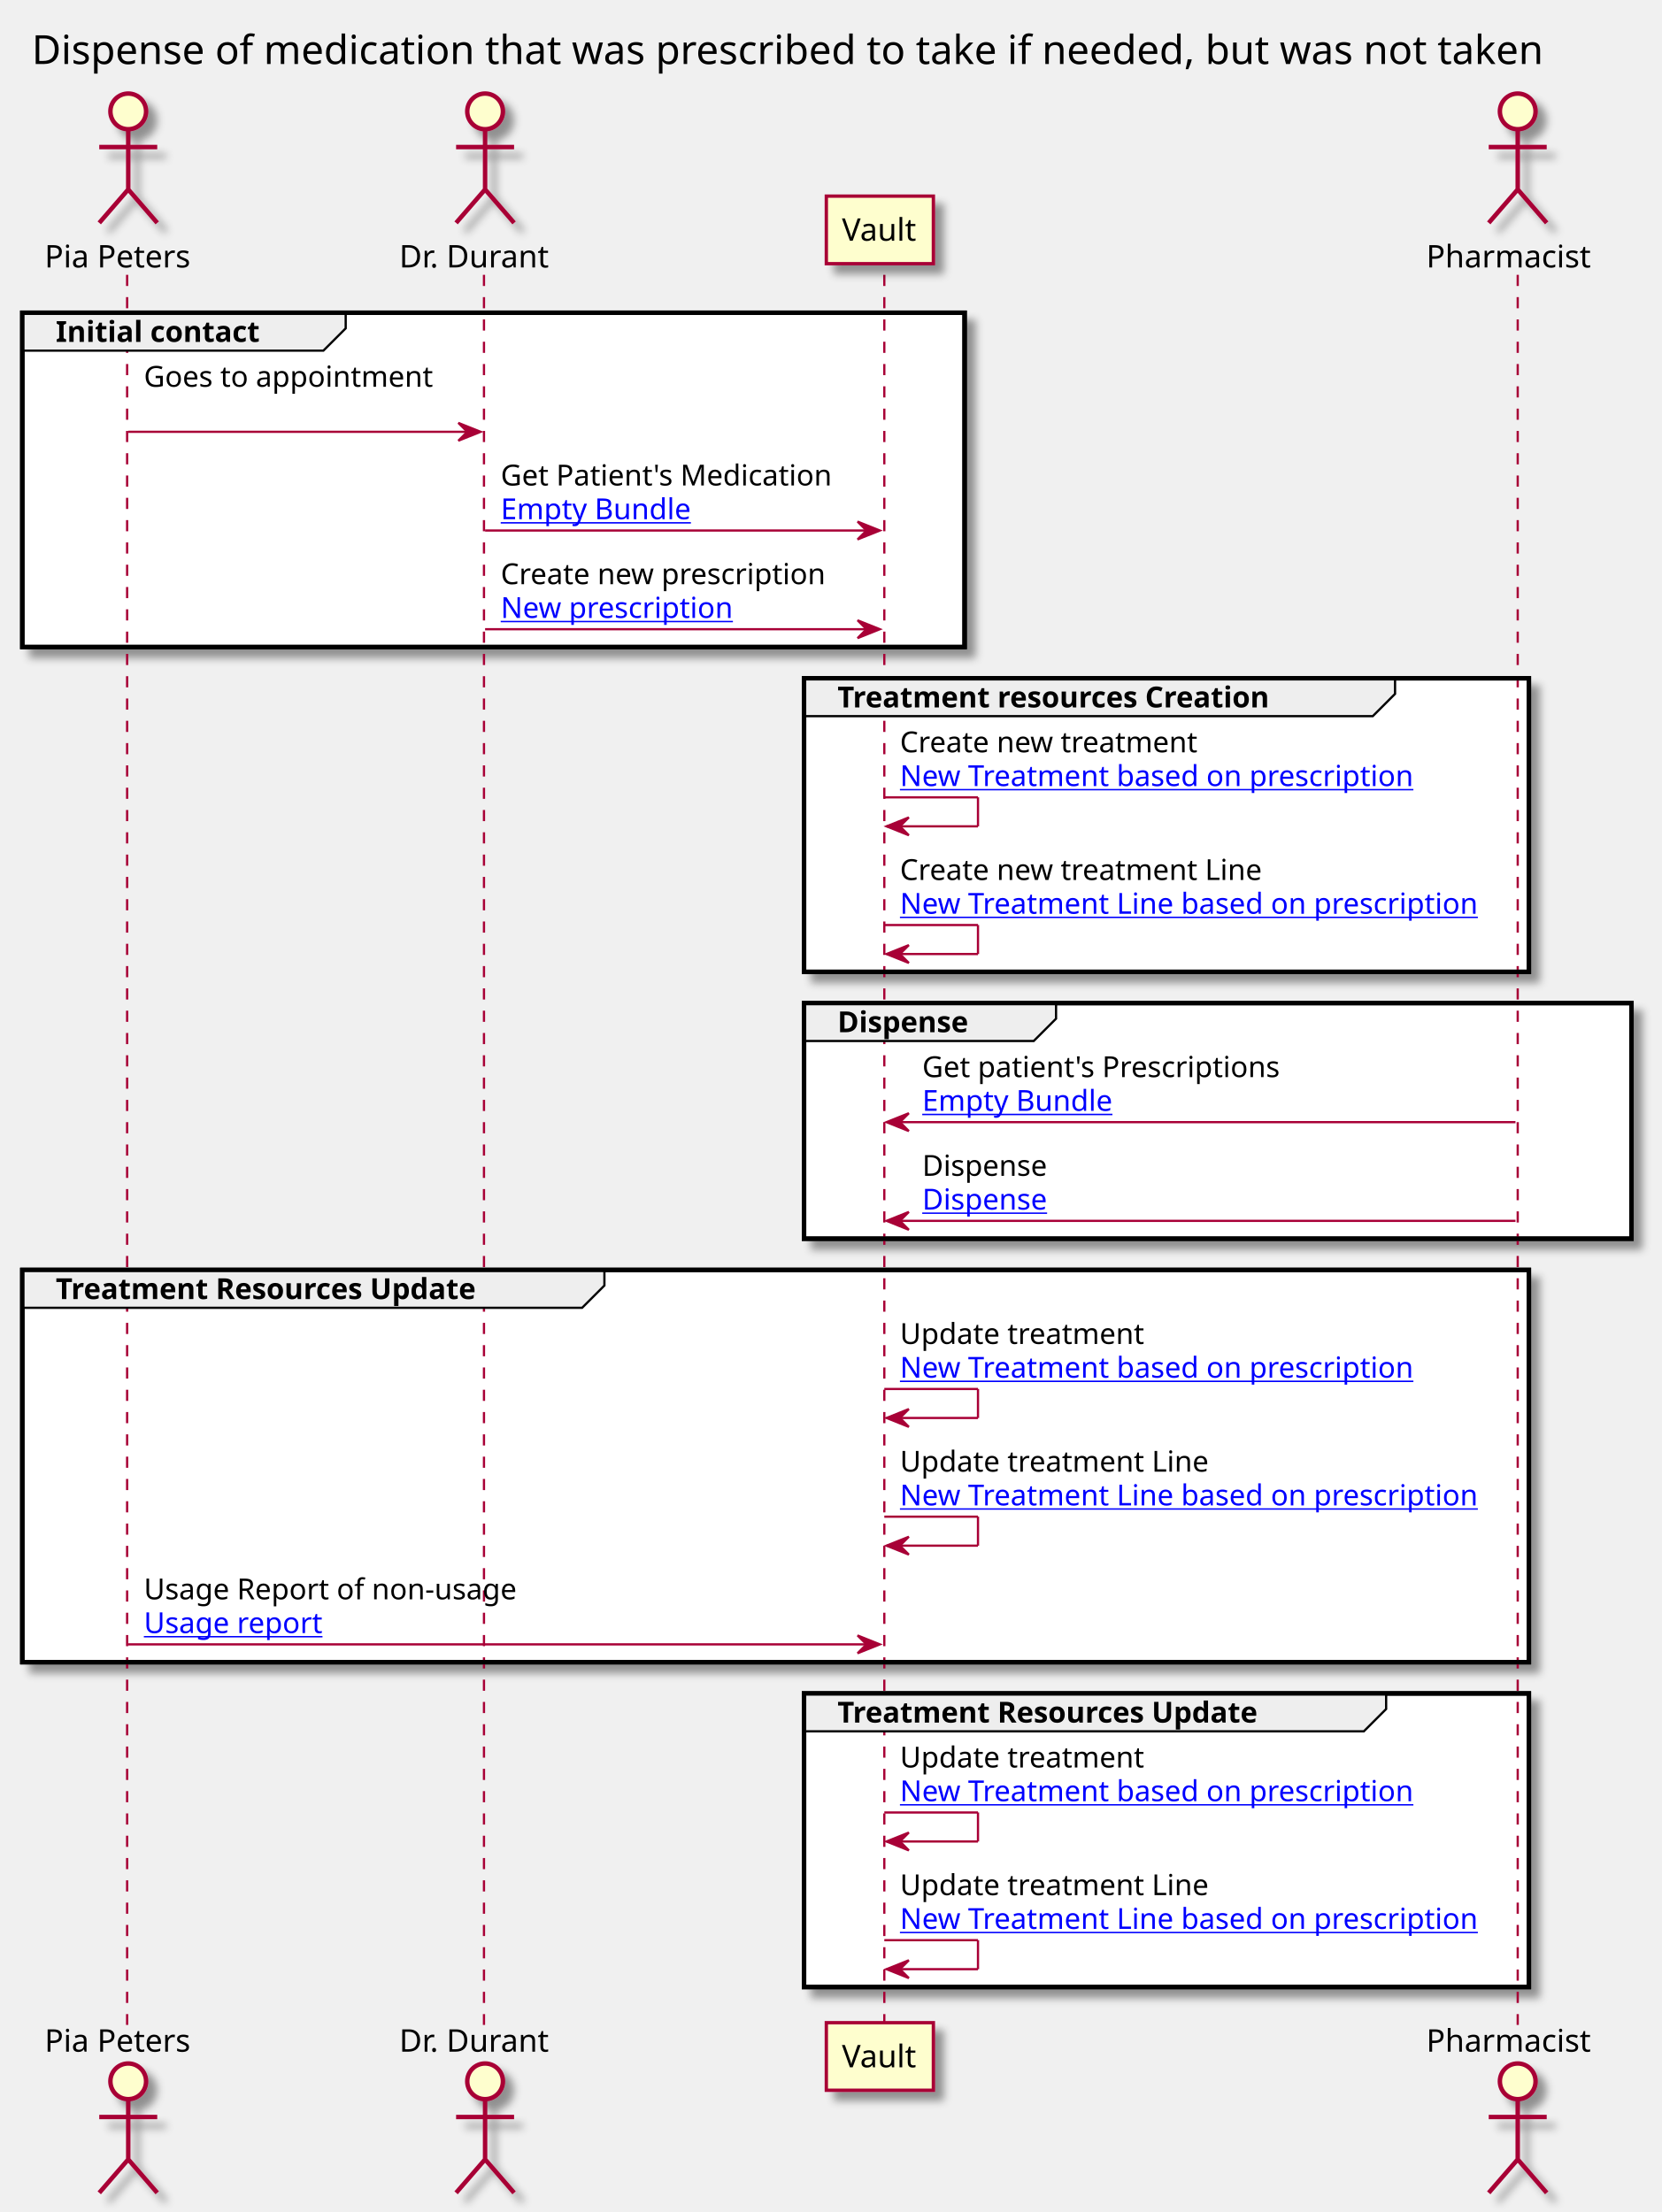
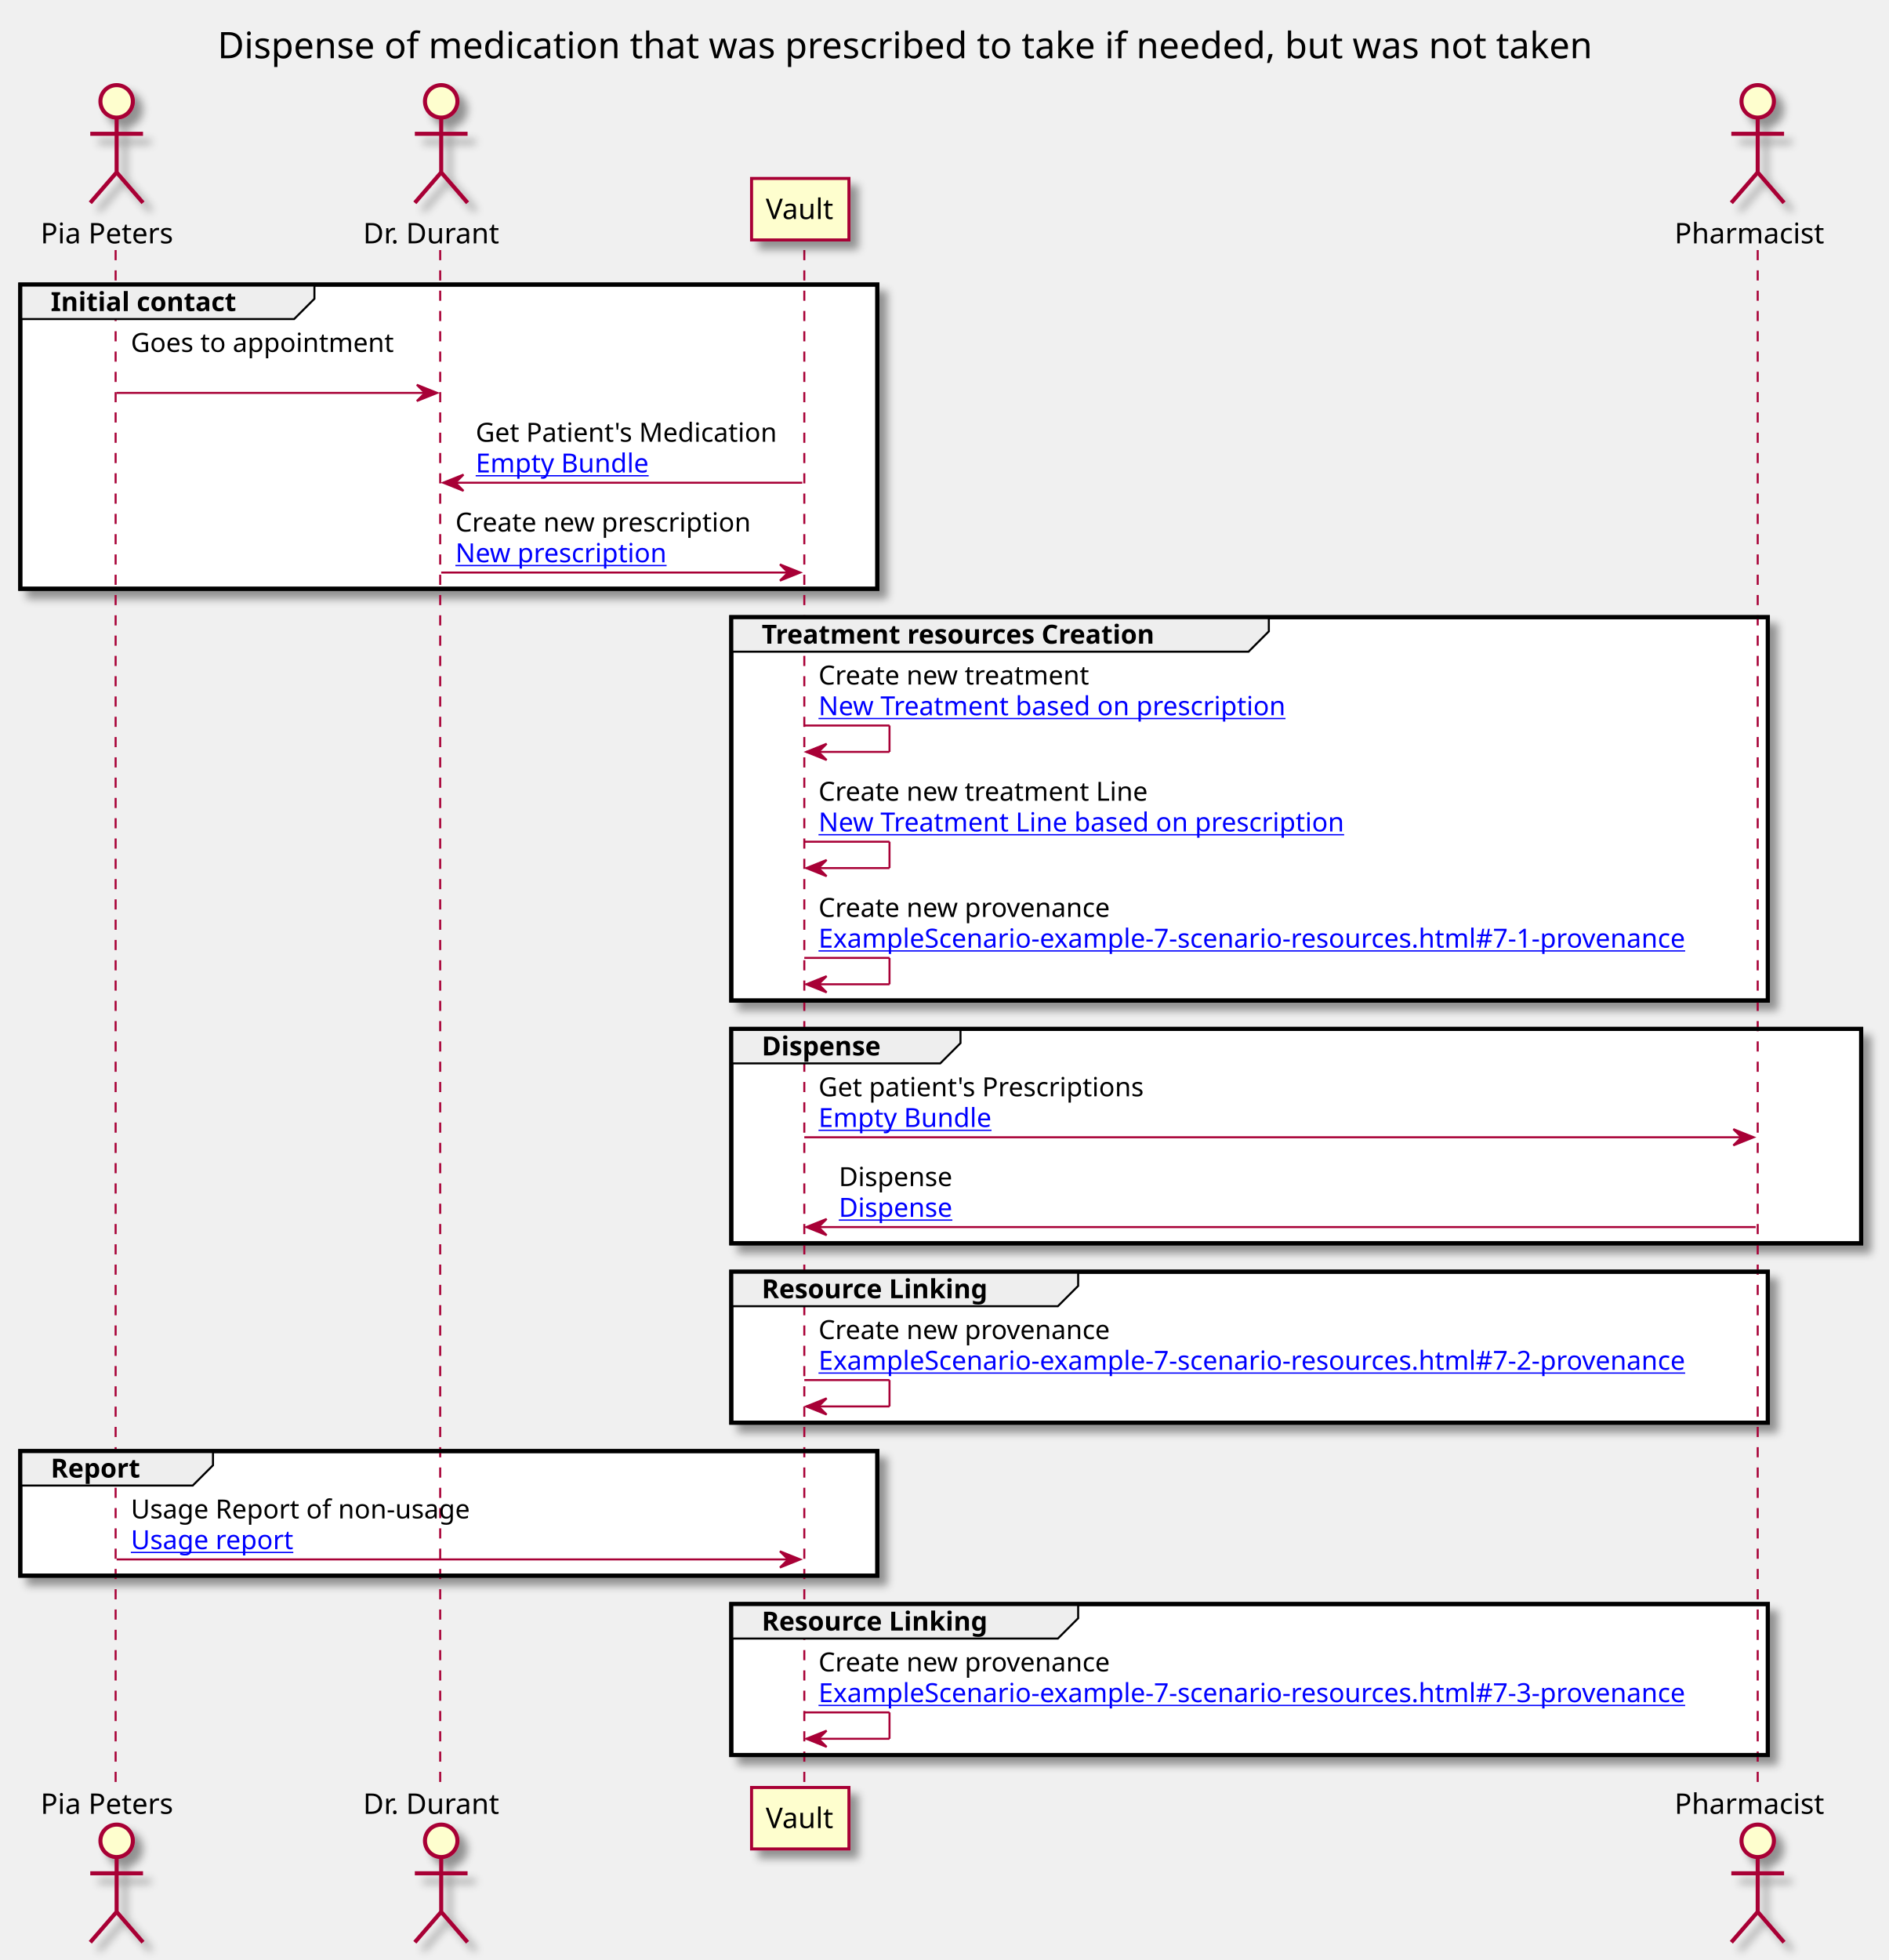
- <svg xmlns="http://www.w3.org/2000/svg" xmlns:xlink="http://www.w3.org/1999/xlink" contentScriptType="application/ecmascript" contentStyleType="text/css" height="992px" preserveAspectRatio="none" style="width:745px;height:992px;background:#FFFFFF;" version="1.1" viewBox="0 0 745 992" width="745px" zoomAndPan="magnify">
+ <svg xmlns="http://www.w3.org/2000/svg" xmlns:xlink="http://www.w3.org/1999/xlink" contentScriptType="application/ecmascript" contentStyleType="text/css" height="966px" preserveAspectRatio="none" style="width:931px;height:966px;background:#FFFFFF;" version="1.1" viewBox="0 0 931 966" width="931px" zoomAndPan="magnify">
  <defs>
-     <filter height="300%" id="fqfwyk6ya2kio" width="300%" x="-1" y="-1">
+     <filter height="300%" id="f4in3xdepnpcf" width="300%" x="-1" y="-1">
      <feGaussianBlur result="blurOut" stdDeviation="2.0" />
      <feColorMatrix in="blurOut" result="blurOut2" type="matrix" values="0 0 0 0 0 0 0 0 0 0 0 0 0 0 0 0 0 0 .4 0" />
      <feOffset dx="4.0" dy="4.0" in="blurOut2" result="blurOut3" />
      <feBlend in="SourceGraphic" in2="blurOut3" mode="normal" />
    </filter>
  </defs>
  <g>
-     <text fill="#000000" font-family="sans-serif" font-size="18" lengthAdjust="spacing" textLength="713" x="14.25" y="28.708">Dispense of medication that was prescribed to take if needed, but was not taken</text>
-     <rect fill="#FFFFFF" filter="url(#fqfwyk6ya2kio)" height="149.93" style="stroke:#000000;stroke-width:2.0;" width="422.5" x="10" y="140.25" />
-     <rect fill="#FFFFFF" filter="url(#fqfwyk6ya2kio)" height="131.664" style="stroke:#000000;stroke-width:2.0;" width="325" x="360.5" y="304.18" />
-     <rect fill="#FFFFFF" filter="url(#fqfwyk6ya2kio)" height="105.664" style="stroke:#000000;stroke-width:2.0;" width="371" x="360.5" y="449.844" />
-     <rect fill="#FFFFFF" filter="url(#fqfwyk6ya2kio)" height="175.93" style="stroke:#000000;stroke-width:2.0;" width="675.5" x="10" y="569.508" />
-     <rect fill="#FFFFFF" filter="url(#fqfwyk6ya2kio)" height="131.664" style="stroke:#000000;stroke-width:2.0;" width="325" x="360.5" y="759.438" />
-     <line style="stroke:#A80036;stroke-width:1.0;stroke-dasharray:5.0,5.0;" x1="57" x2="57" y1="123.25" y2="908.102" />
-     <line style="stroke:#A80036;stroke-width:1.0;stroke-dasharray:5.0,5.0;" x1="217" x2="217" y1="123.25" y2="908.102" />
-     <line style="stroke:#A80036;stroke-width:1.0;stroke-dasharray:5.0,5.0;" x1="396.5" x2="396.5" y1="123.25" y2="908.102" />
-     <line style="stroke:#A80036;stroke-width:1.0;stroke-dasharray:5.0,5.0;" x1="680.5" x2="680.5" y1="123.25" y2="908.102" />
+     <text fill="#000000" font-family="sans-serif" font-size="18" lengthAdjust="spacing" textLength="713" x="107.25" y="28.708">Dispense of medication that was prescribed to take if needed, but was not taken</text>
+     <rect fill="#FFFFFF" filter="url(#f4in3xdepnpcf)" height="149.93" style="stroke:#000000;stroke-width:2.0;" width="422.5" x="10" y="140.25" />
+     <rect fill="#FFFFFF" filter="url(#f4in3xdepnpcf)" height="188.93" style="stroke:#000000;stroke-width:2.0;" width="511" x="360.5" y="304.18" />
+     <rect fill="#FFFFFF" filter="url(#f4in3xdepnpcf)" height="105.664" style="stroke:#000000;stroke-width:2.0;" width="557" x="360.5" y="507.109" />
+     <rect fill="#FFFFFF" filter="url(#f4in3xdepnpcf)" height="74.398" style="stroke:#000000;stroke-width:2.0;" width="511" x="360.5" y="626.773" />
+     <rect fill="#FFFFFF" filter="url(#f4in3xdepnpcf)" height="61.398" style="stroke:#000000;stroke-width:2.0;" width="422.5" x="10" y="715.172" />
+     <rect fill="#FFFFFF" filter="url(#f4in3xdepnpcf)" height="74.398" style="stroke:#000000;stroke-width:2.0;" width="511" x="360.5" y="790.57" />
+     <line style="stroke:#A80036;stroke-width:1.0;stroke-dasharray:5.0,5.0;" x1="57" x2="57" y1="123.25" y2="881.969" />
+     <line style="stroke:#A80036;stroke-width:1.0;stroke-dasharray:5.0,5.0;" x1="217" x2="217" y1="123.25" y2="881.969" />
+     <line style="stroke:#A80036;stroke-width:1.0;stroke-dasharray:5.0,5.0;" x1="396.5" x2="396.5" y1="123.25" y2="881.969" />
+     <line style="stroke:#A80036;stroke-width:1.0;stroke-dasharray:5.0,5.0;" x1="866.5" x2="866.5" y1="123.25" y2="881.969" />
    <text fill="#000000" font-family="sans-serif" font-size="14" lengthAdjust="spacing" textLength="69" x="20" y="119.948">Pia Peters</text>
-     <ellipse cx="57.5" cy="49.953" fill="#FEFECE" filter="url(#fqfwyk6ya2kio)" rx="8" ry="8" style="stroke:#A80036;stroke-width:2.0;" />
-     <path d="M57.5,57.953 L57.5,84.953 M44.5,65.953 L70.5,65.953 M57.5,84.953 L44.5,99.953 M57.5,84.953 L70.5,99.953 " fill="none" filter="url(#fqfwyk6ya2kio)" style="stroke:#A80036;stroke-width:2.0;" />
-     <text fill="#000000" font-family="sans-serif" font-size="14" lengthAdjust="spacing" textLength="69" x="20" y="920.097">Pia Peters</text>
-     <ellipse cx="57.5" cy="933.398" fill="#FEFECE" filter="url(#fqfwyk6ya2kio)" rx="8" ry="8" style="stroke:#A80036;stroke-width:2.0;" />
-     <path d="M57.5,941.398 L57.5,968.398 M44.5,949.398 L70.5,949.398 M57.5,968.398 L44.5,983.398 M57.5,968.398 L70.5,983.398 " fill="none" filter="url(#fqfwyk6ya2kio)" style="stroke:#A80036;stroke-width:2.0;" />
+     <ellipse cx="57.5" cy="49.953" fill="#FEFECE" filter="url(#f4in3xdepnpcf)" rx="8" ry="8" style="stroke:#A80036;stroke-width:2.0;" />
+     <path d="M57.5,57.953 L57.5,84.953 M44.5,65.953 L70.5,65.953 M57.5,84.953 L44.5,99.953 M57.5,84.953 L70.5,99.953 " fill="none" filter="url(#f4in3xdepnpcf)" style="stroke:#A80036;stroke-width:2.0;" />
+     <text fill="#000000" font-family="sans-serif" font-size="14" lengthAdjust="spacing" textLength="69" x="20" y="893.964">Pia Peters</text>
+     <ellipse cx="57.5" cy="907.266" fill="#FEFECE" filter="url(#f4in3xdepnpcf)" rx="8" ry="8" style="stroke:#A80036;stroke-width:2.0;" />
+     <path d="M57.5,915.266 L57.5,942.266 M44.5,923.266 L70.5,923.266 M57.5,942.266 L44.5,957.266 M57.5,942.266 L70.5,957.266 " fill="none" filter="url(#f4in3xdepnpcf)" style="stroke:#A80036;stroke-width:2.0;" />
    <text fill="#000000" font-family="sans-serif" font-size="14" lengthAdjust="spacing" textLength="71" x="179" y="119.948">Dr. Durant</text>
-     <ellipse cx="217.5" cy="49.953" fill="#FEFECE" filter="url(#fqfwyk6ya2kio)" rx="8" ry="8" style="stroke:#A80036;stroke-width:2.0;" />
-     <path d="M217.5,57.953 L217.5,84.953 M204.5,65.953 L230.5,65.953 M217.5,84.953 L204.5,99.953 M217.5,84.953 L230.5,99.953 " fill="none" filter="url(#fqfwyk6ya2kio)" style="stroke:#A80036;stroke-width:2.0;" />
-     <text fill="#000000" font-family="sans-serif" font-size="14" lengthAdjust="spacing" textLength="71" x="179" y="920.097">Dr. Durant</text>
-     <ellipse cx="217.5" cy="933.398" fill="#FEFECE" filter="url(#fqfwyk6ya2kio)" rx="8" ry="8" style="stroke:#A80036;stroke-width:2.0;" />
-     <path d="M217.5,941.398 L217.5,968.398 M204.5,949.398 L230.5,949.398 M217.5,968.398 L204.5,983.398 M217.5,968.398 L230.5,983.398 " fill="none" filter="url(#fqfwyk6ya2kio)" style="stroke:#A80036;stroke-width:2.0;" />
-     <rect fill="#FEFECE" filter="url(#fqfwyk6ya2kio)" height="30.297" style="stroke:#A80036;stroke-width:1.5;" width="48" x="370.5" y="87.953" />
+     <ellipse cx="217.5" cy="49.953" fill="#FEFECE" filter="url(#f4in3xdepnpcf)" rx="8" ry="8" style="stroke:#A80036;stroke-width:2.0;" />
+     <path d="M217.5,57.953 L217.5,84.953 M204.5,65.953 L230.5,65.953 M217.5,84.953 L204.5,99.953 M217.5,84.953 L230.5,99.953 " fill="none" filter="url(#f4in3xdepnpcf)" style="stroke:#A80036;stroke-width:2.0;" />
+     <text fill="#000000" font-family="sans-serif" font-size="14" lengthAdjust="spacing" textLength="71" x="179" y="893.964">Dr. Durant</text>
+     <ellipse cx="217.5" cy="907.266" fill="#FEFECE" filter="url(#f4in3xdepnpcf)" rx="8" ry="8" style="stroke:#A80036;stroke-width:2.0;" />
+     <path d="M217.5,915.266 L217.5,942.266 M204.5,923.266 L230.5,923.266 M217.5,942.266 L204.5,957.266 M217.5,942.266 L230.5,957.266 " fill="none" filter="url(#f4in3xdepnpcf)" style="stroke:#A80036;stroke-width:2.0;" />
+     <rect fill="#FEFECE" filter="url(#f4in3xdepnpcf)" height="30.297" style="stroke:#A80036;stroke-width:1.5;" width="48" x="370.5" y="87.953" />
    <text fill="#000000" font-family="sans-serif" font-size="14" lengthAdjust="spacing" textLength="34" x="377.5" y="107.948">Vault</text>
-     <rect fill="#FEFECE" filter="url(#fqfwyk6ya2kio)" height="30.297" style="stroke:#A80036;stroke-width:1.5;" width="48" x="370.5" y="907.102" />
-     <text fill="#000000" font-family="sans-serif" font-size="14" lengthAdjust="spacing" textLength="34" x="377.5" y="927.097">Vault</text>
-     <text fill="#000000" font-family="sans-serif" font-size="14" lengthAdjust="spacing" textLength="76" x="639.5" y="119.948">Pharmacist</text>
-     <ellipse cx="680.5" cy="49.953" fill="#FEFECE" filter="url(#fqfwyk6ya2kio)" rx="8" ry="8" style="stroke:#A80036;stroke-width:2.0;" />
-     <path d="M680.5,57.953 L680.5,84.953 M667.5,65.953 L693.5,65.953 M680.5,84.953 L667.5,99.953 M680.5,84.953 L693.5,99.953 " fill="none" filter="url(#fqfwyk6ya2kio)" style="stroke:#A80036;stroke-width:2.0;" />
-     <text fill="#000000" font-family="sans-serif" font-size="14" lengthAdjust="spacing" textLength="76" x="639.5" y="920.097">Pharmacist</text>
-     <ellipse cx="680.5" cy="933.398" fill="#FEFECE" filter="url(#fqfwyk6ya2kio)" rx="8" ry="8" style="stroke:#A80036;stroke-width:2.0;" />
-     <path d="M680.5,941.398 L680.5,968.398 M667.5,949.398 L693.5,949.398 M680.5,968.398 L667.5,983.398 M680.5,968.398 L693.5,983.398 " fill="none" filter="url(#fqfwyk6ya2kio)" style="stroke:#A80036;stroke-width:2.0;" />
+     <rect fill="#FEFECE" filter="url(#f4in3xdepnpcf)" height="30.297" style="stroke:#A80036;stroke-width:1.5;" width="48" x="370.5" y="880.969" />
+     <text fill="#000000" font-family="sans-serif" font-size="14" lengthAdjust="spacing" textLength="34" x="377.5" y="900.964">Vault</text>
+     <text fill="#000000" font-family="sans-serif" font-size="14" lengthAdjust="spacing" textLength="76" x="825.5" y="119.948">Pharmacist</text>
+     <ellipse cx="866.5" cy="49.953" fill="#FEFECE" filter="url(#f4in3xdepnpcf)" rx="8" ry="8" style="stroke:#A80036;stroke-width:2.0;" />
+     <path d="M866.5,57.953 L866.5,84.953 M853.5,65.953 L879.5,65.953 M866.5,84.953 L853.5,99.953 M866.5,84.953 L879.5,99.953 " fill="none" filter="url(#f4in3xdepnpcf)" style="stroke:#A80036;stroke-width:2.0;" />
+     <text fill="#000000" font-family="sans-serif" font-size="14" lengthAdjust="spacing" textLength="76" x="825.5" y="893.964">Pharmacist</text>
+     <ellipse cx="866.5" cy="907.266" fill="#FEFECE" filter="url(#f4in3xdepnpcf)" rx="8" ry="8" style="stroke:#A80036;stroke-width:2.0;" />
+     <path d="M866.5,915.266 L866.5,942.266 M853.5,923.266 L879.5,923.266 M866.5,942.266 L853.5,957.266 M866.5,942.266 L879.5,957.266 " fill="none" filter="url(#f4in3xdepnpcf)" style="stroke:#A80036;stroke-width:2.0;" />
    <path d="M10,140.25 L155,140.25 L155,147.25 L145,157.25 L10,157.25 L10,140.25 " fill="#EEEEEE" style="stroke:#000000;stroke-width:1.0;" />
    <rect fill="none" height="149.93" style="stroke:#000000;stroke-width:2.0;" width="422.5" x="10" y="140.25" />
    <text fill="#000000" font-family="sans-serif" font-size="13" font-weight="bold" lengthAdjust="spacing" textLength="100" x="25" y="153.317">Initial contact</text>
    <polygon fill="#A80036" points="205.5,189.648,215.5,193.648,205.5,197.648,209.5,193.648" style="stroke:#A80036;stroke-width:1.0;" />
    <line style="stroke:#A80036;stroke-width:1.0;" x1="57.5" x2="211.5" y1="193.648" y2="193.648" />
    <text fill="#000000" font-family="sans-serif" font-size="13" lengthAdjust="spacing" textLength="136" x="64.5" y="173.45">Goes to appointment</text>
    <text fill="#000000" font-family="sans-serif" font-size="13" lengthAdjust="spacing" textLength="0" x="68.5" y="188.583" />
-     <polygon fill="#A80036" points="384.5,233.914,394.5,237.914,384.5,241.914,388.5,237.914" style="stroke:#A80036;stroke-width:1.0;" />
-     <line style="stroke:#A80036;stroke-width:1.0;" x1="217.5" x2="390.5" y1="237.914" y2="237.914" />
-     <text fill="#000000" font-family="sans-serif" font-size="13" lengthAdjust="spacing" textLength="155" x="224.5" y="217.715">Get Patient's Medication</text>
+     <polygon fill="#A80036" points="228.5,233.914,218.5,237.914,228.5,241.914,224.5,237.914" style="stroke:#A80036;stroke-width:1.0;" />
+     <line style="stroke:#A80036;stroke-width:1.0;" x1="222.5" x2="395.5" y1="237.914" y2="237.914" />
+     <text fill="#000000" font-family="sans-serif" font-size="13" lengthAdjust="spacing" textLength="155" x="234.5" y="217.715">Get Patient's Medication</text>
    <a href="ExampleScenario-example-7-scenario-resources.html#EB" target="_top" title="ExampleScenario-example-7-scenario-resources.html#EB" xlink:actuate="onRequest" xlink:href="ExampleScenario-example-7-scenario-resources.html#EB" xlink:show="new" xlink:title="ExampleScenario-example-7-scenario-resources.html#EB" xlink:type="simple">
-       <text fill="#0000FF" font-family="sans-serif" font-size="13" lengthAdjust="spacing" text-decoration="underline" textLength="89" x="224.5" y="232.848">Empty Bundle</text>
+       <text fill="#0000FF" font-family="sans-serif" font-size="13" lengthAdjust="spacing" text-decoration="underline" textLength="89" x="234.5" y="232.848">Empty Bundle</text>
    </a>
    <polygon fill="#A80036" points="384.5,278.18,394.5,282.18,384.5,286.18,388.5,282.18" style="stroke:#A80036;stroke-width:1.0;" />
    <line style="stroke:#A80036;stroke-width:1.0;" x1="217.5" x2="390.5" y1="282.18" y2="282.18" />
    <text fill="#000000" font-family="sans-serif" font-size="13" lengthAdjust="spacing" textLength="151" x="224.5" y="261.981">Create new prescription</text>
    <a href="ExampleScenario-example-7-scenario-resources.html#7-prescription" target="_top" title="ExampleScenario-example-7-scenario-resources.html#7-prescription" xlink:actuate="onRequest" xlink:href="ExampleScenario-example-7-scenario-resources.html#7-prescription" xlink:show="new" xlink:title="ExampleScenario-example-7-scenario-resources.html#7-prescription" xlink:type="simple">
      <text fill="#0000FF" font-family="sans-serif" font-size="13" lengthAdjust="spacing" text-decoration="underline" textLength="106" x="224.5" y="277.114">New prescription</text>
    </a>
    <path d="M360.5,304.18 L625.5,304.18 L625.5,311.18 L615.5,321.18 L360.5,321.18 L360.5,304.18 " fill="#EEEEEE" style="stroke:#000000;stroke-width:1.0;" />
-     <rect fill="none" height="131.664" style="stroke:#000000;stroke-width:2.0;" width="325" x="360.5" y="304.18" />
+     <rect fill="none" height="188.93" style="stroke:#000000;stroke-width:2.0;" width="511" x="360.5" y="304.18" />
    <text fill="#000000" font-family="sans-serif" font-size="13" font-weight="bold" lengthAdjust="spacing" textLength="220" x="375.5" y="317.247">Treatment resources Creation</text>
    <line style="stroke:#A80036;stroke-width:1.0;" x1="396.5" x2="438.5" y1="357.578" y2="357.578" />
    <line style="stroke:#A80036;stroke-width:1.0;" x1="438.5" x2="438.5" y1="357.578" y2="370.578" />
    <line style="stroke:#A80036;stroke-width:1.0;" x1="397.5" x2="438.5" y1="370.578" y2="370.578" />
    <polygon fill="#A80036" points="407.5,366.578,397.5,370.578,407.5,374.578,403.5,370.578" style="stroke:#A80036;stroke-width:1.0;" />
    <text fill="#000000" font-family="sans-serif" font-size="13" lengthAdjust="spacing" textLength="141" x="403.5" y="337.379">Create new treatment</text>
    <a href="ExampleScenario-example-7-scenario-resources.html#7-treatment" target="_top" title="ExampleScenario-example-7-scenario-resources.html#7-treatment" xlink:actuate="onRequest" xlink:href="ExampleScenario-example-7-scenario-resources.html#7-treatment" xlink:show="new" xlink:title="ExampleScenario-example-7-scenario-resources.html#7-treatment" xlink:type="simple">
      <text fill="#0000FF" font-family="sans-serif" font-size="13" lengthAdjust="spacing" text-decoration="underline" textLength="240" x="403.5" y="352.512">New Treatment based on prescription</text>
    </a>
    <line style="stroke:#A80036;stroke-width:1.0;" x1="396.5" x2="438.5" y1="414.844" y2="414.844" />
    <line style="stroke:#A80036;stroke-width:1.0;" x1="438.5" x2="438.5" y1="414.844" y2="427.844" />
    <line style="stroke:#A80036;stroke-width:1.0;" x1="397.5" x2="438.5" y1="427.844" y2="427.844" />
    <polygon fill="#A80036" points="407.5,423.844,397.5,427.844,407.5,431.844,403.5,427.844" style="stroke:#A80036;stroke-width:1.0;" />
    <text fill="#000000" font-family="sans-serif" font-size="13" lengthAdjust="spacing" textLength="171" x="403.5" y="394.645">Create new treatment Line</text>
    <a href="ExampleScenario-example-7-scenario-resources.html#7-treatmentLine" target="_top" title="ExampleScenario-example-7-scenario-resources.html#7-treatmentLine" xlink:actuate="onRequest" xlink:href="ExampleScenario-example-7-scenario-resources.html#7-treatmentLine" xlink:show="new" xlink:title="ExampleScenario-example-7-scenario-resources.html#7-treatmentLine" xlink:type="simple">
      <text fill="#0000FF" font-family="sans-serif" font-size="13" lengthAdjust="spacing" text-decoration="underline" textLength="270" x="403.5" y="409.778">New Treatment Line based on prescription</text>
    </a>
-     <path d="M360.5,449.844 L473.5,449.844 L473.5,456.844 L463.5,466.844 L360.5,466.844 L360.5,449.844 " fill="#EEEEEE" style="stroke:#000000;stroke-width:1.0;" />
-     <rect fill="none" height="105.664" style="stroke:#000000;stroke-width:2.0;" width="371" x="360.5" y="449.844" />
-     <text fill="#000000" font-family="sans-serif" font-size="13" font-weight="bold" lengthAdjust="spacing" textLength="68" x="375.5" y="462.911">Dispense</text>
-     <polygon fill="#A80036" points="407.5,499.242,397.5,503.242,407.5,507.242,403.5,503.242" style="stroke:#A80036;stroke-width:1.0;" />
-     <line style="stroke:#A80036;stroke-width:1.0;" x1="401.5" x2="679.5" y1="503.242" y2="503.242" />
-     <text fill="#000000" font-family="sans-serif" font-size="13" lengthAdjust="spacing" textLength="168" x="413.5" y="483.043">Get patient's Prescriptions</text>
+     <line style="stroke:#A80036;stroke-width:1.0;" x1="396.5" x2="438.5" y1="472.109" y2="472.109" />
+     <line style="stroke:#A80036;stroke-width:1.0;" x1="438.5" x2="438.5" y1="472.109" y2="485.109" />
+     <line style="stroke:#A80036;stroke-width:1.0;" x1="397.5" x2="438.5" y1="485.109" y2="485.109" />
+     <polygon fill="#A80036" points="407.5,481.109,397.5,485.109,407.5,489.109,403.5,485.109" style="stroke:#A80036;stroke-width:1.0;" />
+     <text fill="#000000" font-family="sans-serif" font-size="13" lengthAdjust="spacing" textLength="151" x="403.5" y="451.911">Create new provenance</text>
+     <a href="ExampleScenario-example-7-scenario-resources.html#7-1-provenance" target="_top" title="ExampleScenario-example-7-scenario-resources.html#7-1-provenance" xlink:actuate="onRequest" xlink:href="ExampleScenario-example-7-scenario-resources.html#7-1-provenance" xlink:show="new" xlink:title="ExampleScenario-example-7-scenario-resources.html#7-1-provenance" xlink:type="simple">
+       <text fill="#0000FF" font-family="sans-serif" font-size="13" lengthAdjust="spacing" text-decoration="underline" textLength="456" x="403.5" y="467.043">ExampleScenario-example-7-scenario-resources.html#7-1-provenance</text>
+     </a>
+     <path d="M360.5,507.109 L473.5,507.109 L473.5,514.109 L463.5,524.109 L360.5,524.109 L360.5,507.109 " fill="#EEEEEE" style="stroke:#000000;stroke-width:1.0;" />
+     <rect fill="none" height="105.664" style="stroke:#000000;stroke-width:2.0;" width="557" x="360.5" y="507.109" />
+     <text fill="#000000" font-family="sans-serif" font-size="13" font-weight="bold" lengthAdjust="spacing" textLength="68" x="375.5" y="520.176">Dispense</text>
+     <polygon fill="#A80036" points="854.5,556.508,864.5,560.508,854.5,564.508,858.5,560.508" style="stroke:#A80036;stroke-width:1.0;" />
+     <line style="stroke:#A80036;stroke-width:1.0;" x1="396.5" x2="860.5" y1="560.508" y2="560.508" />
+     <text fill="#000000" font-family="sans-serif" font-size="13" lengthAdjust="spacing" textLength="168" x="403.5" y="540.309">Get patient's Prescriptions</text>
    <a href="ExampleScenario-example-7-scenario-resources.html#EB" target="_top" title="ExampleScenario-example-7-scenario-resources.html#EB" xlink:actuate="onRequest" xlink:href="ExampleScenario-example-7-scenario-resources.html#EB" xlink:show="new" xlink:title="ExampleScenario-example-7-scenario-resources.html#EB" xlink:type="simple">
-       <text fill="#0000FF" font-family="sans-serif" font-size="13" lengthAdjust="spacing" text-decoration="underline" textLength="89" x="413.5" y="498.176">Empty Bundle</text>
+       <text fill="#0000FF" font-family="sans-serif" font-size="13" lengthAdjust="spacing" text-decoration="underline" textLength="89" x="403.5" y="555.442">Empty Bundle</text>
    </a>
-     <polygon fill="#A80036" points="407.5,543.508,397.5,547.508,407.5,551.508,403.5,547.508" style="stroke:#A80036;stroke-width:1.0;" />
-     <line style="stroke:#A80036;stroke-width:1.0;" x1="401.5" x2="679.5" y1="547.508" y2="547.508" />
-     <text fill="#000000" font-family="sans-serif" font-size="13" lengthAdjust="spacing" textLength="59" x="413.5" y="527.309">Dispense</text>
+     <polygon fill="#A80036" points="407.5,600.773,397.5,604.773,407.5,608.773,403.5,604.773" style="stroke:#A80036;stroke-width:1.0;" />
+     <line style="stroke:#A80036;stroke-width:1.0;" x1="401.5" x2="865.5" y1="604.773" y2="604.773" />
+     <text fill="#000000" font-family="sans-serif" font-size="13" lengthAdjust="spacing" textLength="59" x="413.5" y="584.575">Dispense</text>
    <a href="ExampleScenario-example-7-scenario-resources.html#7-dispense" target="_top" title="ExampleScenario-example-7-scenario-resources.html#7-dispense" xlink:actuate="onRequest" xlink:href="ExampleScenario-example-7-scenario-resources.html#7-dispense" xlink:show="new" xlink:title="ExampleScenario-example-7-scenario-resources.html#7-dispense" xlink:type="simple">
-       <text fill="#0000FF" font-family="sans-serif" font-size="13" lengthAdjust="spacing" text-decoration="underline" textLength="59" x="413.5" y="542.442">Dispense</text>
+       <text fill="#0000FF" font-family="sans-serif" font-size="13" lengthAdjust="spacing" text-decoration="underline" textLength="59" x="413.5" y="599.707">Dispense</text>
    </a>
-     <path d="M10,569.508 L271,569.508 L271,576.508 L261,586.508 L10,586.508 L10,569.508 " fill="#EEEEEE" style="stroke:#000000;stroke-width:1.0;" />
-     <rect fill="none" height="175.93" style="stroke:#000000;stroke-width:2.0;" width="675.5" x="10" y="569.508" />
-     <text fill="#000000" font-family="sans-serif" font-size="13" font-weight="bold" lengthAdjust="spacing" textLength="216" x="25" y="582.575">Treatment Resources Update</text>
-     <line style="stroke:#A80036;stroke-width:1.0;" x1="396.5" x2="438.5" y1="622.906" y2="622.906" />
-     <line style="stroke:#A80036;stroke-width:1.0;" x1="438.5" x2="438.5" y1="622.906" y2="635.906" />
-     <line style="stroke:#A80036;stroke-width:1.0;" x1="397.5" x2="438.5" y1="635.906" y2="635.906" />
-     <polygon fill="#A80036" points="407.5,631.906,397.5,635.906,407.5,639.906,403.5,635.906" style="stroke:#A80036;stroke-width:1.0;" />
-     <text fill="#000000" font-family="sans-serif" font-size="13" lengthAdjust="spacing" textLength="116" x="403.5" y="602.707">Update treatment</text>
-     <a href="ExampleScenario-example-7-scenario-resources.html#7-treatment" target="_top" title="ExampleScenario-example-7-scenario-resources.html#7-treatment" xlink:actuate="onRequest" xlink:href="ExampleScenario-example-7-scenario-resources.html#7-treatment" xlink:show="new" xlink:title="ExampleScenario-example-7-scenario-resources.html#7-treatment" xlink:type="simple">
-       <text fill="#0000FF" font-family="sans-serif" font-size="13" lengthAdjust="spacing" text-decoration="underline" textLength="240" x="403.5" y="617.84">New Treatment based on prescription</text>
-     </a>
+     <path d="M360.5,626.773 L531.5,626.773 L531.5,633.773 L521.5,643.773 L360.5,643.773 L360.5,626.773 " fill="#EEEEEE" style="stroke:#000000;stroke-width:1.0;" />
+     <rect fill="none" height="74.398" style="stroke:#000000;stroke-width:2.0;" width="511" x="360.5" y="626.773" />
+     <text fill="#000000" font-family="sans-serif" font-size="13" font-weight="bold" lengthAdjust="spacing" textLength="126" x="375.5" y="639.84">Resource Linking</text>
    <line style="stroke:#A80036;stroke-width:1.0;" x1="396.5" x2="438.5" y1="680.172" y2="680.172" />
    <line style="stroke:#A80036;stroke-width:1.0;" x1="438.5" x2="438.5" y1="680.172" y2="693.172" />
    <line style="stroke:#A80036;stroke-width:1.0;" x1="397.5" x2="438.5" y1="693.172" y2="693.172" />
    <polygon fill="#A80036" points="407.5,689.172,397.5,693.172,407.5,697.172,403.5,693.172" style="stroke:#A80036;stroke-width:1.0;" />
-     <text fill="#000000" font-family="sans-serif" font-size="13" lengthAdjust="spacing" textLength="146" x="403.5" y="659.973">Update treatment Line</text>
-     <a href="ExampleScenario-example-7-scenario-resources.html#7-treatmentLine" target="_top" title="ExampleScenario-example-7-scenario-resources.html#7-treatmentLine" xlink:actuate="onRequest" xlink:href="ExampleScenario-example-7-scenario-resources.html#7-treatmentLine" xlink:show="new" xlink:title="ExampleScenario-example-7-scenario-resources.html#7-treatmentLine" xlink:type="simple">
-       <text fill="#0000FF" font-family="sans-serif" font-size="13" lengthAdjust="spacing" text-decoration="underline" textLength="270" x="403.5" y="675.106">New Treatment Line based on prescription</text>
+     <text fill="#000000" font-family="sans-serif" font-size="13" lengthAdjust="spacing" textLength="151" x="403.5" y="659.973">Create new provenance</text>
+     <a href="ExampleScenario-example-7-scenario-resources.html#7-2-provenance" target="_top" title="ExampleScenario-example-7-scenario-resources.html#7-2-provenance" xlink:actuate="onRequest" xlink:href="ExampleScenario-example-7-scenario-resources.html#7-2-provenance" xlink:show="new" xlink:title="ExampleScenario-example-7-scenario-resources.html#7-2-provenance" xlink:type="simple">
+       <text fill="#0000FF" font-family="sans-serif" font-size="13" lengthAdjust="spacing" text-decoration="underline" textLength="456" x="403.5" y="675.106">ExampleScenario-example-7-scenario-resources.html#7-2-provenance</text>
    </a>
-     <polygon fill="#A80036" points="384.5,733.438,394.5,737.438,384.5,741.438,388.5,737.438" style="stroke:#A80036;stroke-width:1.0;" />
-     <line style="stroke:#A80036;stroke-width:1.0;" x1="57.5" x2="390.5" y1="737.438" y2="737.438" />
-     <text fill="#000000" font-family="sans-serif" font-size="13" lengthAdjust="spacing" textLength="175" x="64.5" y="717.239">Usage Report of non-usage</text>
+     <path d="M10,715.172 L105,715.172 L105,722.172 L95,732.172 L10,732.172 L10,715.172 " fill="#EEEEEE" style="stroke:#000000;stroke-width:1.0;" />
+     <rect fill="none" height="61.398" style="stroke:#000000;stroke-width:2.0;" width="422.5" x="10" y="715.172" />
+     <text fill="#000000" font-family="sans-serif" font-size="13" font-weight="bold" lengthAdjust="spacing" textLength="50" x="25" y="728.239">Report</text>
+     <polygon fill="#A80036" points="384.5,764.57,394.5,768.57,384.5,772.57,388.5,768.57" style="stroke:#A80036;stroke-width:1.0;" />
+     <line style="stroke:#A80036;stroke-width:1.0;" x1="57.5" x2="390.5" y1="768.57" y2="768.57" />
+     <text fill="#000000" font-family="sans-serif" font-size="13" lengthAdjust="spacing" textLength="175" x="64.5" y="748.372">Usage Report of non-usage</text>
    <a href="ExampleScenario-example-7-scenario-resources.html#7-usage" target="_top" title="ExampleScenario-example-7-scenario-resources.html#7-usage" xlink:actuate="onRequest" xlink:href="ExampleScenario-example-7-scenario-resources.html#7-usage" xlink:show="new" xlink:title="ExampleScenario-example-7-scenario-resources.html#7-usage" xlink:type="simple">
-       <text fill="#0000FF" font-family="sans-serif" font-size="13" lengthAdjust="spacing" text-decoration="underline" textLength="84" x="64.5" y="732.372">Usage report</text>
+       <text fill="#0000FF" font-family="sans-serif" font-size="13" lengthAdjust="spacing" text-decoration="underline" textLength="84" x="64.5" y="763.504">Usage report</text>
    </a>
-     <path d="M360.5,759.438 L621.5,759.438 L621.5,766.438 L611.5,776.438 L360.5,776.438 L360.5,759.438 " fill="#EEEEEE" style="stroke:#000000;stroke-width:1.0;" />
-     <rect fill="none" height="131.664" style="stroke:#000000;stroke-width:2.0;" width="325" x="360.5" y="759.438" />
-     <text fill="#000000" font-family="sans-serif" font-size="13" font-weight="bold" lengthAdjust="spacing" textLength="216" x="375.5" y="772.504">Treatment Resources Update</text>
-     <line style="stroke:#A80036;stroke-width:1.0;" x1="396.5" x2="438.5" y1="812.836" y2="812.836" />
-     <line style="stroke:#A80036;stroke-width:1.0;" x1="438.5" x2="438.5" y1="812.836" y2="825.836" />
-     <line style="stroke:#A80036;stroke-width:1.0;" x1="397.5" x2="438.5" y1="825.836" y2="825.836" />
-     <polygon fill="#A80036" points="407.5,821.836,397.5,825.836,407.5,829.836,403.5,825.836" style="stroke:#A80036;stroke-width:1.0;" />
-     <text fill="#000000" font-family="sans-serif" font-size="13" lengthAdjust="spacing" textLength="116" x="403.5" y="792.637">Update treatment</text>
-     <a href="ExampleScenario-example-7-scenario-resources.html#7-treatment" target="_top" title="ExampleScenario-example-7-scenario-resources.html#7-treatment" xlink:actuate="onRequest" xlink:href="ExampleScenario-example-7-scenario-resources.html#7-treatment" xlink:show="new" xlink:title="ExampleScenario-example-7-scenario-resources.html#7-treatment" xlink:type="simple">
-       <text fill="#0000FF" font-family="sans-serif" font-size="13" lengthAdjust="spacing" text-decoration="underline" textLength="240" x="403.5" y="807.77">New Treatment based on prescription</text>
-     </a>
-     <line style="stroke:#A80036;stroke-width:1.0;" x1="396.5" x2="438.5" y1="870.102" y2="870.102" />
-     <line style="stroke:#A80036;stroke-width:1.0;" x1="438.5" x2="438.5" y1="870.102" y2="883.102" />
-     <line style="stroke:#A80036;stroke-width:1.0;" x1="397.5" x2="438.5" y1="883.102" y2="883.102" />
-     <polygon fill="#A80036" points="407.5,879.102,397.5,883.102,407.5,887.102,403.5,883.102" style="stroke:#A80036;stroke-width:1.0;" />
-     <text fill="#000000" font-family="sans-serif" font-size="13" lengthAdjust="spacing" textLength="146" x="403.5" y="849.903">Update treatment Line</text>
-     <a href="ExampleScenario-example-7-scenario-resources.html#7-treatmentLine" target="_top" title="ExampleScenario-example-7-scenario-resources.html#7-treatmentLine" xlink:actuate="onRequest" xlink:href="ExampleScenario-example-7-scenario-resources.html#7-treatmentLine" xlink:show="new" xlink:title="ExampleScenario-example-7-scenario-resources.html#7-treatmentLine" xlink:type="simple">
-       <text fill="#0000FF" font-family="sans-serif" font-size="13" lengthAdjust="spacing" text-decoration="underline" textLength="270" x="403.5" y="865.036">New Treatment Line based on prescription</text>
+     <path d="M360.5,790.57 L531.5,790.57 L531.5,797.57 L521.5,807.57 L360.5,807.57 L360.5,790.57 " fill="#EEEEEE" style="stroke:#000000;stroke-width:1.0;" />
+     <rect fill="none" height="74.398" style="stroke:#000000;stroke-width:2.0;" width="511" x="360.5" y="790.57" />
+     <text fill="#000000" font-family="sans-serif" font-size="13" font-weight="bold" lengthAdjust="spacing" textLength="126" x="375.5" y="803.637">Resource Linking</text>
+     <line style="stroke:#A80036;stroke-width:1.0;" x1="396.5" x2="438.5" y1="843.969" y2="843.969" />
+     <line style="stroke:#A80036;stroke-width:1.0;" x1="438.5" x2="438.5" y1="843.969" y2="856.969" />
+     <line style="stroke:#A80036;stroke-width:1.0;" x1="397.5" x2="438.5" y1="856.969" y2="856.969" />
+     <polygon fill="#A80036" points="407.5,852.969,397.5,856.969,407.5,860.969,403.5,856.969" style="stroke:#A80036;stroke-width:1.0;" />
+     <text fill="#000000" font-family="sans-serif" font-size="13" lengthAdjust="spacing" textLength="151" x="403.5" y="823.77">Create new provenance</text>
+     <a href="ExampleScenario-example-7-scenario-resources.html#7-3-provenance" target="_top" title="ExampleScenario-example-7-scenario-resources.html#7-3-provenance" xlink:actuate="onRequest" xlink:href="ExampleScenario-example-7-scenario-resources.html#7-3-provenance" xlink:show="new" xlink:title="ExampleScenario-example-7-scenario-resources.html#7-3-provenance" xlink:type="simple">
+       <text fill="#0000FF" font-family="sans-serif" font-size="13" lengthAdjust="spacing" text-decoration="underline" textLength="456" x="403.5" y="838.903">ExampleScenario-example-7-scenario-resources.html#7-3-provenance</text>
    </a>
  </g>
</svg>
